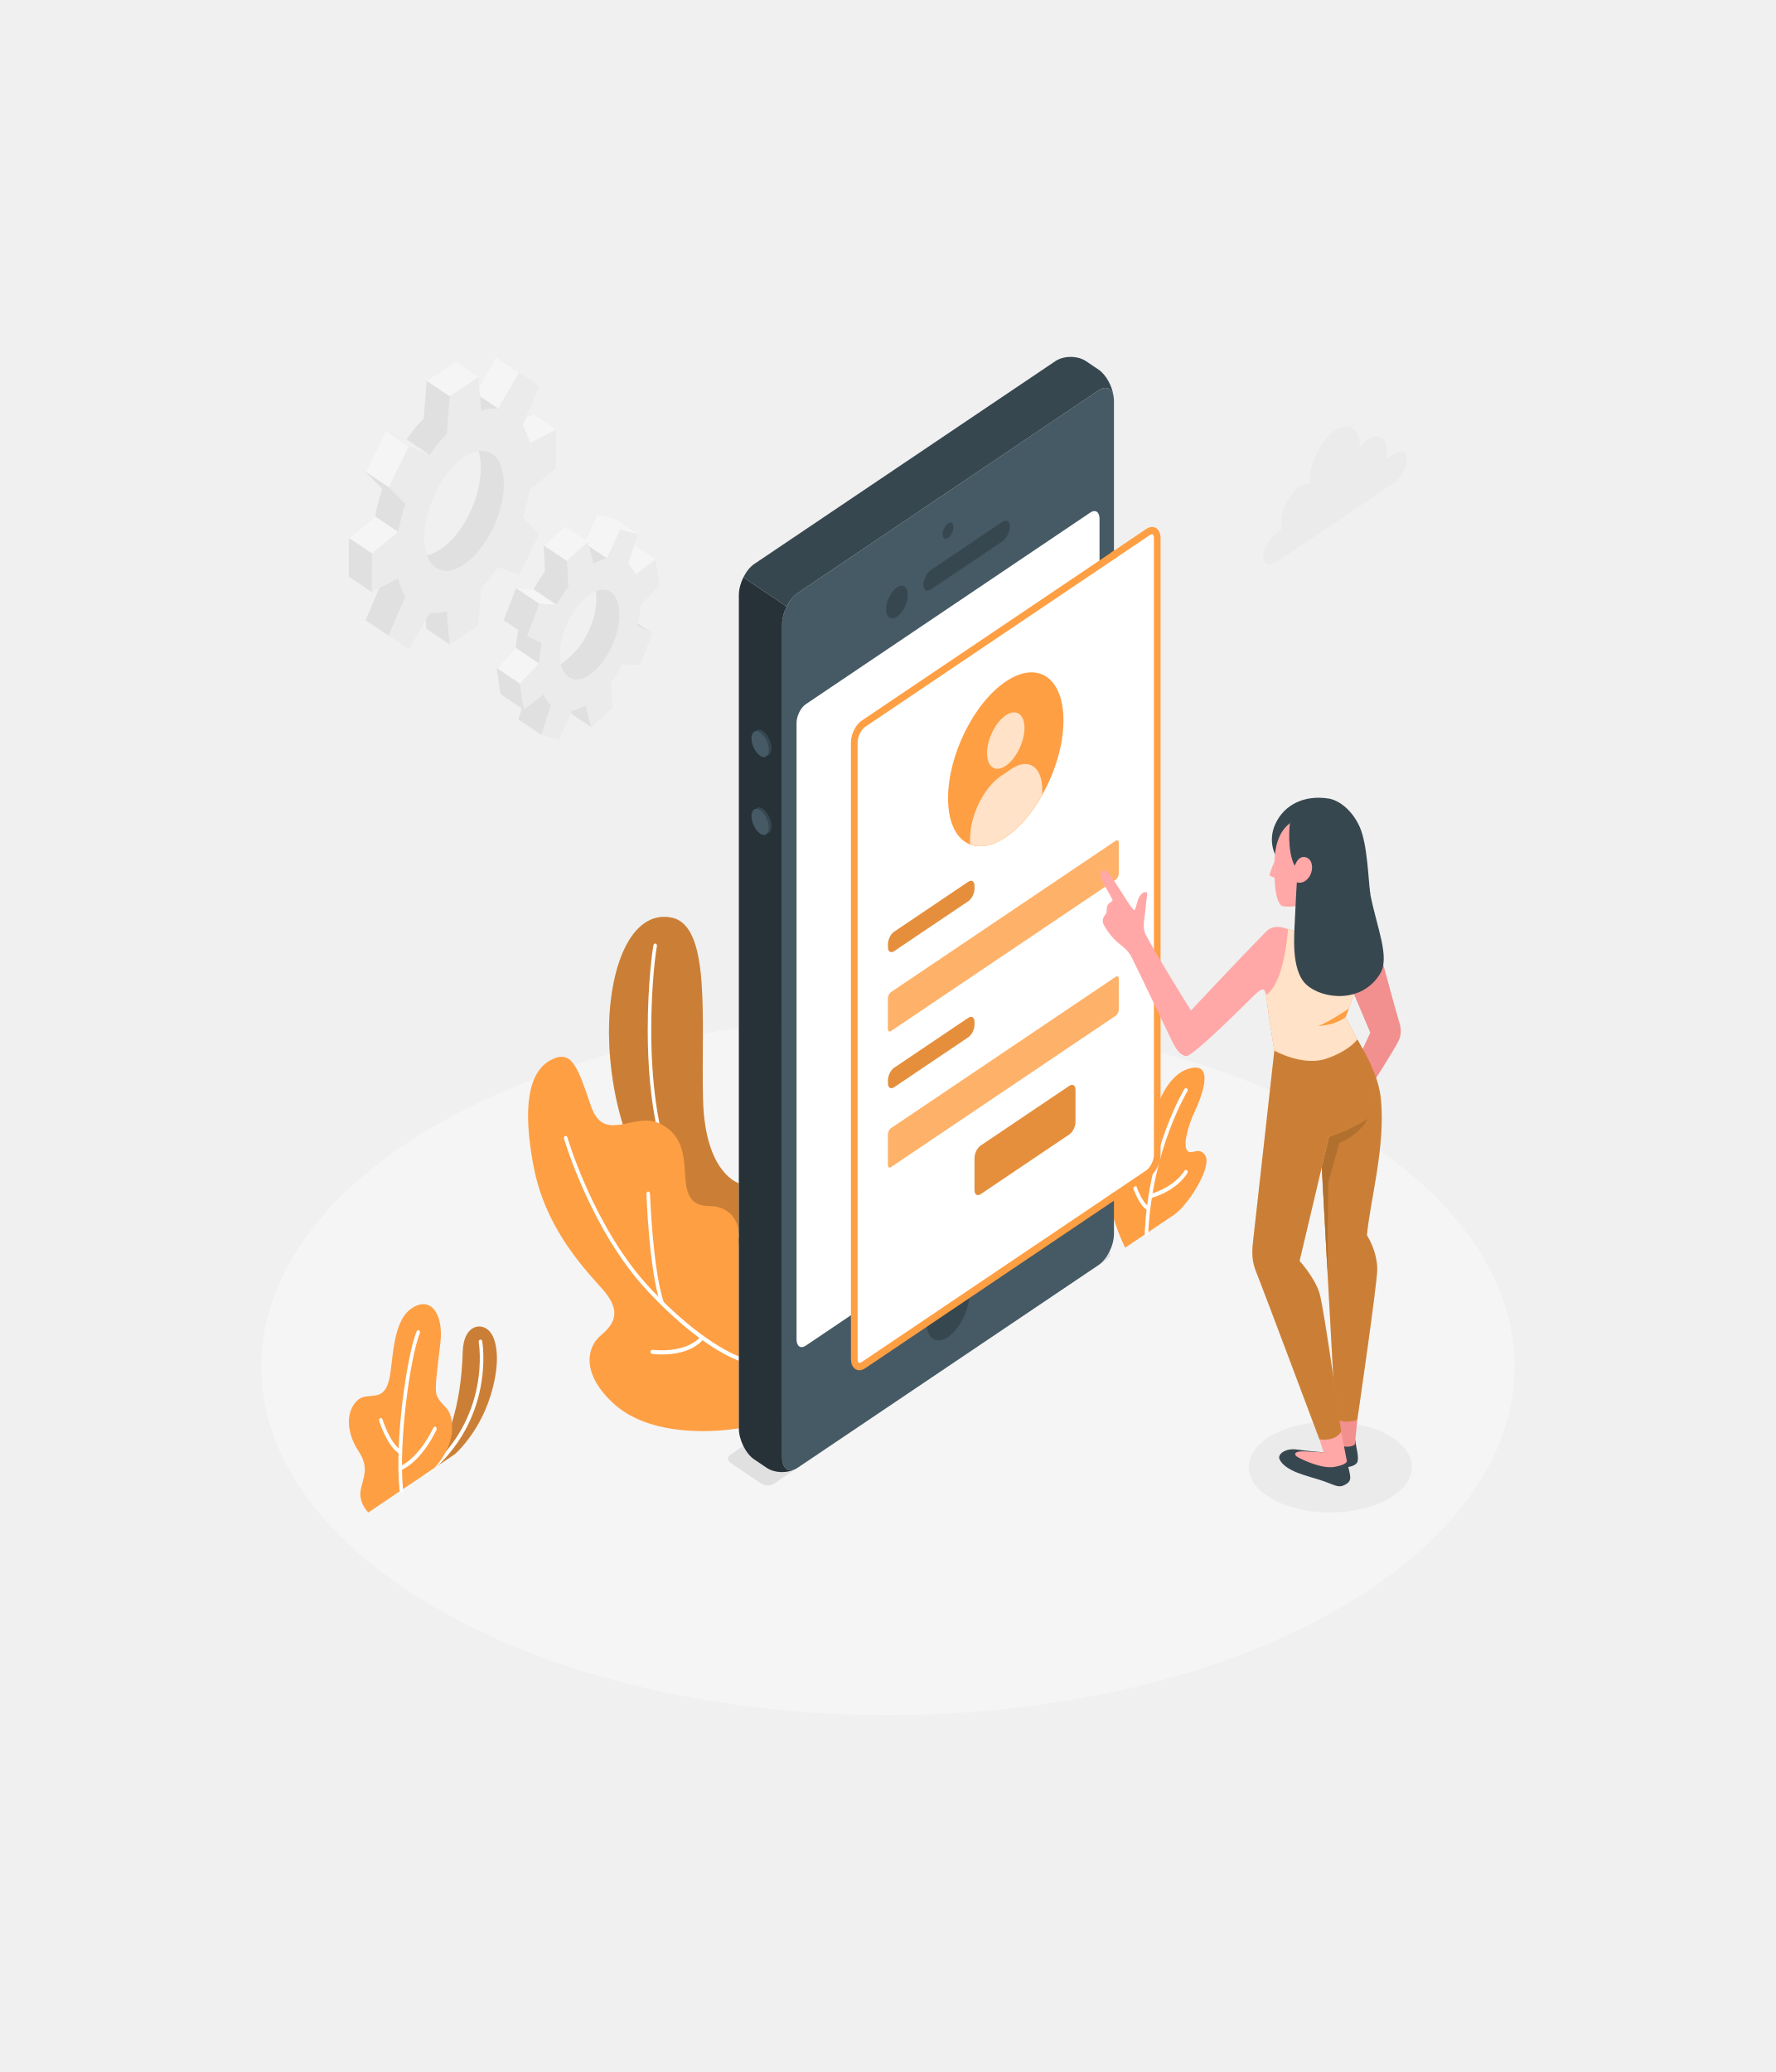
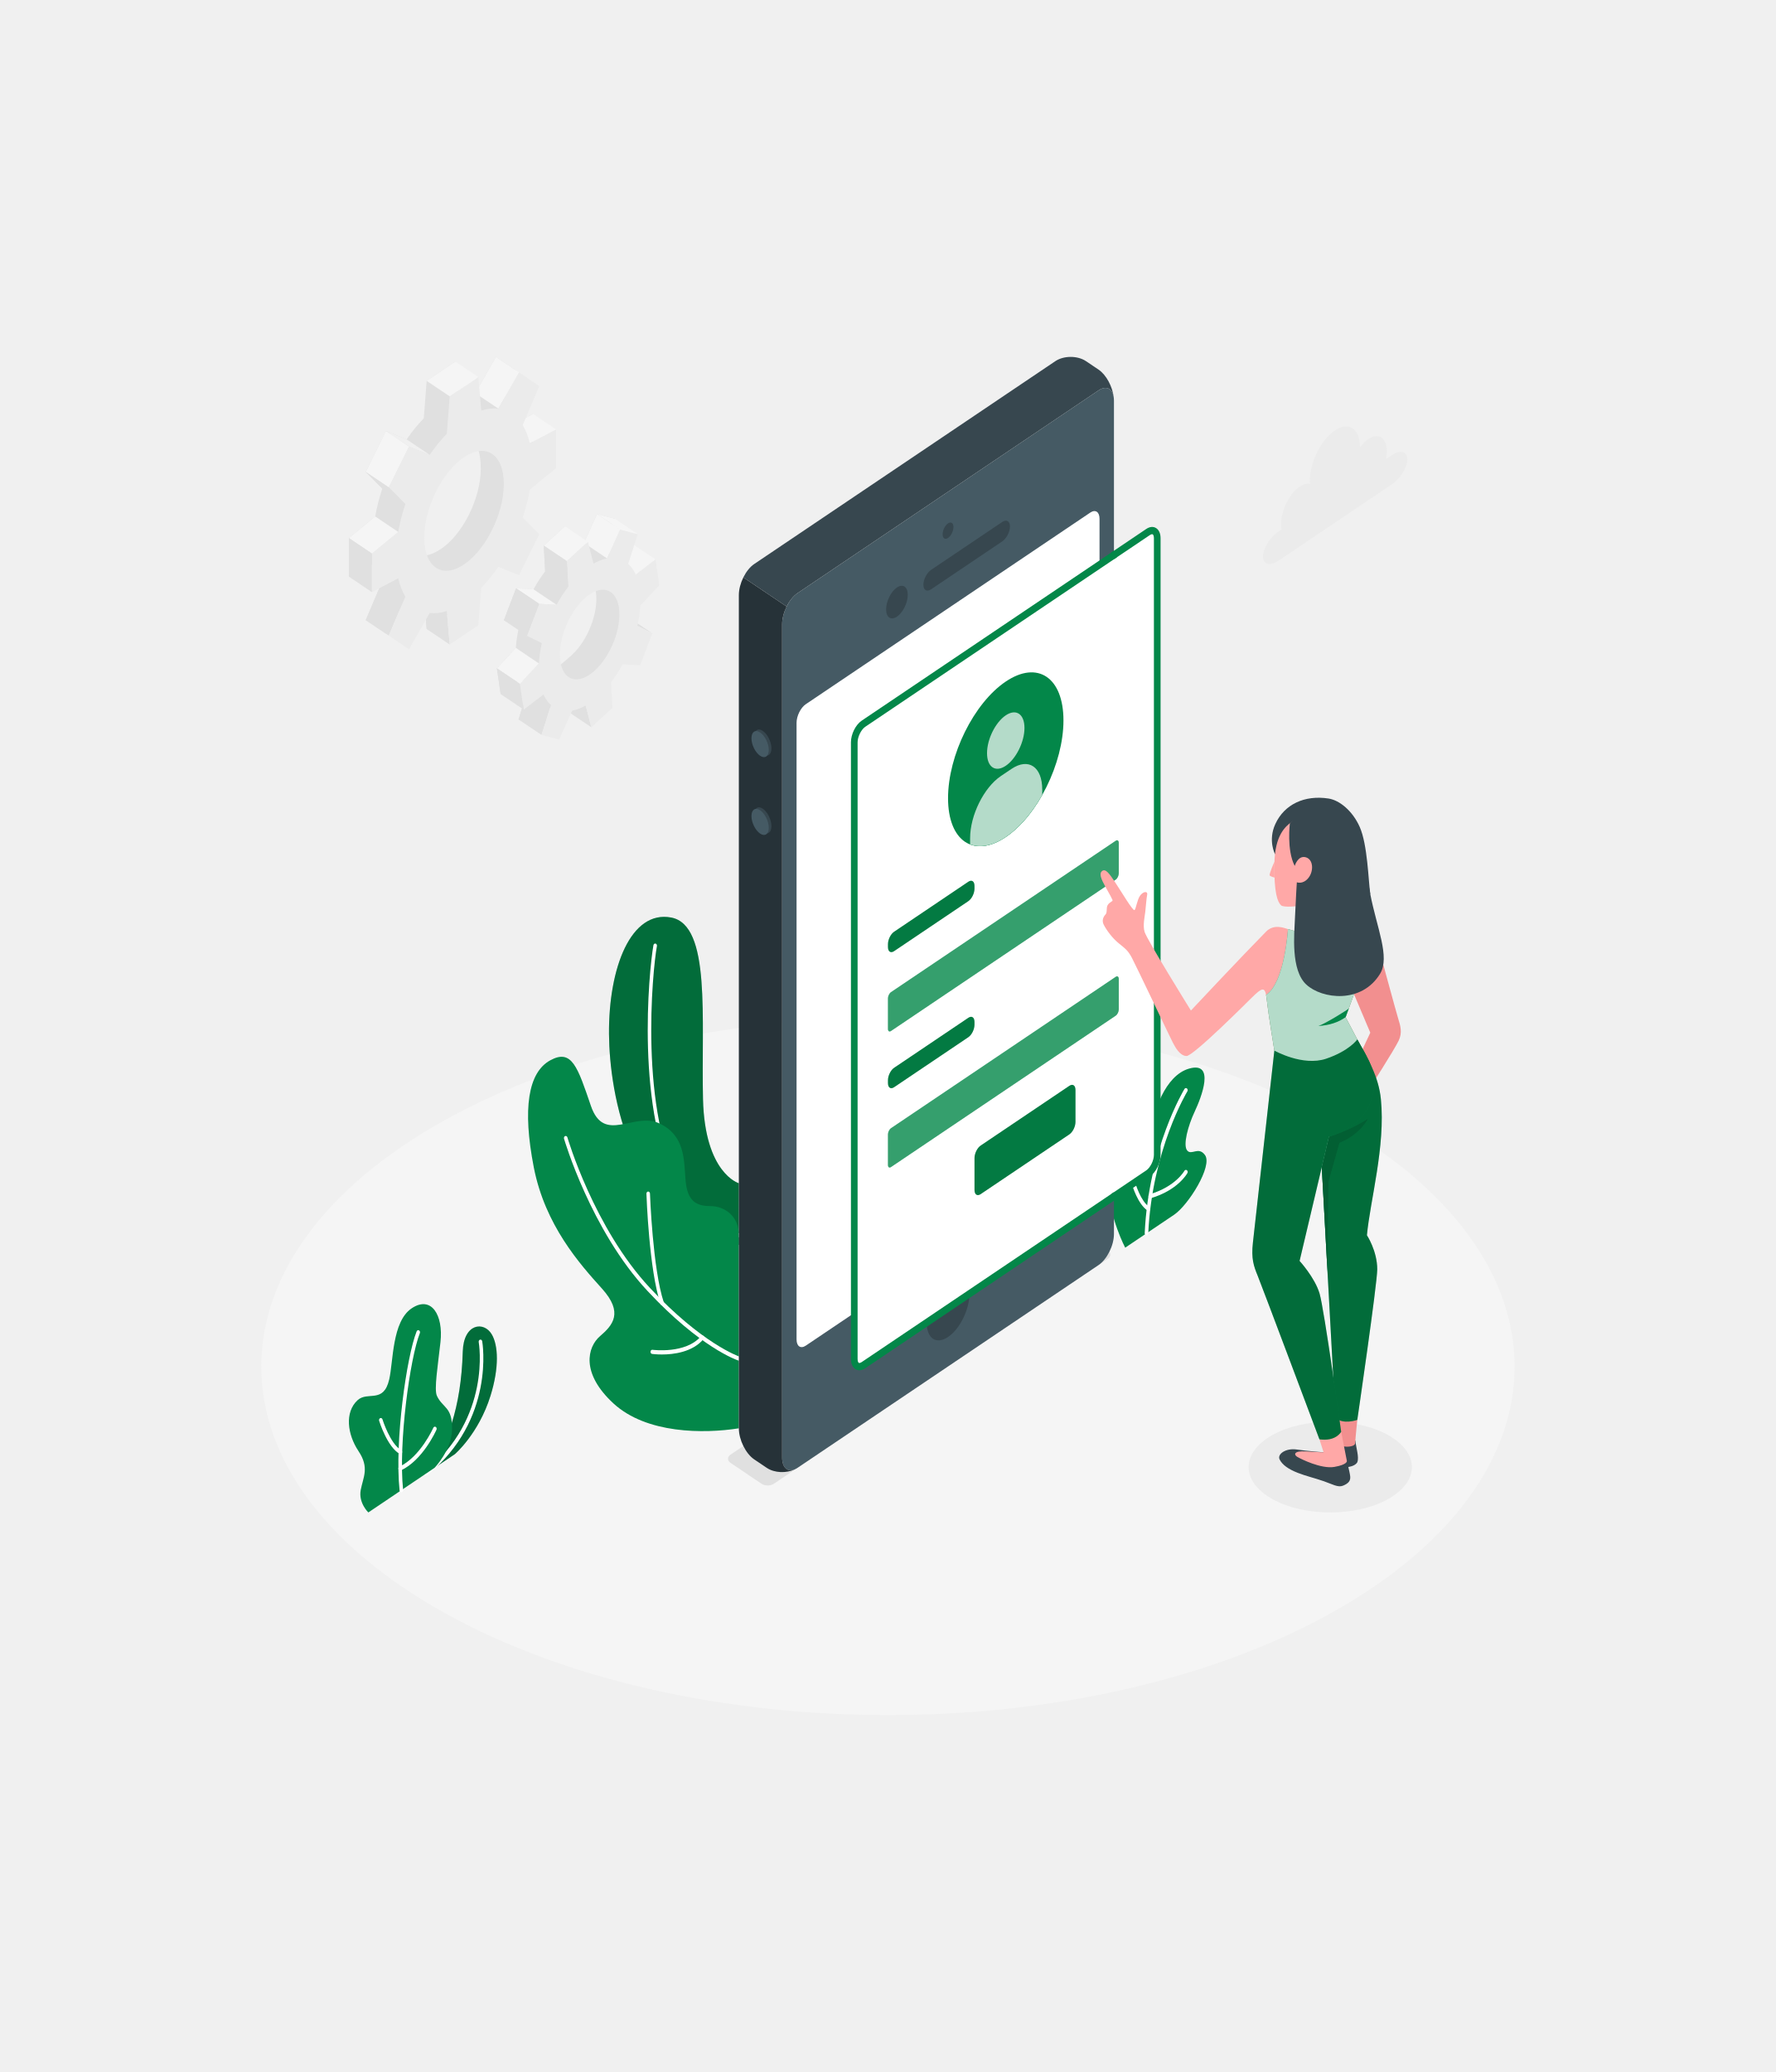
<svg xmlns="http://www.w3.org/2000/svg" width="570" height="665" viewBox="0 0 570 665" fill="none">
  <path d="M142.768 517.692C221.321 561.372 348.68 561.373 427.233 517.694C505.786 474.012 505.786 403.194 427.233 359.514C348.68 315.834 221.319 315.834 142.767 359.513C64.214 403.192 64.214 474.012 142.768 517.692Z" fill="#F5F5F5" />
  <path d="M408.441 481.149C418.672 486.838 435.257 486.838 445.487 481.149C455.717 475.462 455.717 466.239 445.487 460.55C435.257 454.863 418.672 454.863 408.441 460.55C398.212 466.239 398.212 475.461 408.441 481.149Z" fill="#EBEBEB" />
-   <path d="M136.748 472.935L146.009 466.697C146.009 466.697 153.649 460.146 157.433 447.983C160.295 438.779 159.901 431.777 157.848 428.268C155.323 423.95 148.789 424.704 148.529 433.809C148.019 451.736 143.535 464.14 136.748 472.935Z" fill="#FE9F43" />
+   <path d="M136.748 472.935L146.009 466.697C146.009 466.697 153.649 460.146 157.433 447.983C160.295 438.779 159.901 431.777 157.848 428.268C155.323 423.95 148.789 424.704 148.529 433.809C148.019 451.736 143.535 464.14 136.748 472.935Z" fill="#038749" />
  <path opacity="0.2" d="M136.748 472.935L146.009 466.697C146.009 466.697 153.649 460.146 157.433 447.983C160.295 438.779 159.901 431.777 157.848 428.268C155.323 423.95 148.789 424.704 148.529 433.809C148.019 451.736 143.535 464.14 136.748 472.935Z" fill="black" />
  <path d="M136.749 473.601C136.568 473.601 136.391 473.501 136.279 473.314C136.1 473.012 136.164 472.598 136.423 472.39C157.851 455.09 153.701 430.989 153.656 430.747C153.59 430.388 153.786 430.034 154.093 429.957C154.403 429.877 154.704 430.108 154.77 430.467C154.817 430.717 159.146 455.661 137.072 473.483C136.973 473.564 136.861 473.601 136.749 473.601Z" fill="white" />
-   <path d="M118.225 485.413C118.225 485.413 115.001 482.35 115.781 478.205C116.562 474.058 118.641 471.077 115.066 465.728C111.491 460.377 110.567 453.251 114.772 449.386C118.022 446.398 123.094 450.634 124.926 442.715C126.262 436.943 125.806 424.163 132.118 419.911C138.429 415.66 142.348 422.06 141.379 430.729C140.513 438.484 139.292 445.951 140.234 447.984C142.075 451.958 145.239 451.425 145.096 458.711C144.961 465.495 139.464 471.109 139.464 471.109L118.225 485.413Z" fill="#FE9F43" />
+   <path d="M118.225 485.413C118.225 485.413 115.001 482.35 115.781 478.205C116.562 474.058 118.641 471.077 115.066 465.728C111.491 460.377 110.567 453.251 114.772 449.386C118.022 446.398 123.094 450.634 124.926 442.715C126.262 436.943 125.806 424.163 132.118 419.911C138.429 415.66 142.348 422.06 141.379 430.729C140.513 438.484 139.292 445.951 140.234 447.984C142.075 451.958 145.239 451.425 145.096 458.711C144.961 465.495 139.464 471.109 139.464 471.109L118.225 485.413Z" fill="#038749" />
  <path d="M128.818 478.942C128.533 478.942 128.288 478.695 128.252 478.357C126.621 462.598 130.508 435.389 133.724 427.301C133.857 426.967 134.193 426.819 134.481 426.978C134.767 427.132 134.891 427.527 134.758 427.86C131.599 435.808 127.824 463.134 129.384 478.199C129.422 478.562 129.199 478.893 128.886 478.938C128.863 478.941 128.841 478.942 128.818 478.942Z" fill="white" />
  <path d="M128.509 466.674C128.425 466.674 128.34 466.652 128.259 466.607C124.303 464.351 121.797 456.336 121.692 455.996C121.586 455.65 121.74 455.27 122.035 455.145C122.331 455.021 122.657 455.199 122.764 455.546C122.788 455.625 125.22 463.391 128.76 465.411C129.042 465.572 129.16 465.971 129.021 466.301C128.923 466.537 128.721 466.674 128.509 466.674Z" fill="white" />
  <path d="M128.445 471.985C128.219 471.985 128.005 471.827 127.916 471.566C127.8 471.226 127.941 470.839 128.233 470.703C134.89 467.591 139.039 458.337 139.08 458.244C139.225 457.918 139.568 457.787 139.847 457.958C140.128 458.125 140.237 458.527 140.093 458.854C139.917 459.252 135.704 468.643 128.656 471.937C128.588 471.969 128.516 471.985 128.445 471.985Z" fill="white" />
-   <path d="M361.154 400.437C361.154 400.437 356.169 391.031 355.688 380.79C355.207 370.551 357.133 366.3 359.776 365.079C362.418 363.859 362.619 367.617 363.983 369.844C365.349 372.072 368.11 370.797 369.131 363.871C370.151 356.947 373.893 345.211 381.635 342.972C390.186 340.501 385.6 352.202 383.454 356.768C381.306 361.334 379.632 367.551 381.049 369.245C382.464 370.938 384.658 367.809 386.764 370.71C389.305 374.211 381.406 386.796 376.872 389.85L361.154 400.437Z" fill="#FE9F43" />
+   <path d="M361.154 400.437C361.154 400.437 356.169 391.031 355.688 380.79C355.207 370.551 357.133 366.3 359.776 365.079C362.418 363.859 362.619 367.617 363.983 369.844C365.349 372.072 368.11 370.797 369.131 363.871C370.151 356.947 373.893 345.211 381.635 342.972C390.186 340.501 385.6 352.202 383.454 356.768C381.306 361.334 379.632 367.551 381.049 369.245C382.464 370.938 384.658 367.809 386.764 370.71C389.305 374.211 381.406 386.796 376.872 389.85L361.154 400.437Z" fill="#038749" />
  <path d="M367.983 396.475C367.972 396.475 367.962 396.475 367.953 396.474C367.638 396.454 367.398 396.141 367.414 395.776C368.669 368.541 380.061 349.681 380.176 349.493C380.36 349.192 380.716 349.126 380.971 349.34C381.227 349.553 381.285 349.969 381.102 350.267C380.989 350.452 369.787 369.017 368.55 395.846C368.536 396.2 368.285 396.475 367.983 396.475Z" fill="white" />
  <path d="M368.633 388.624C368.54 388.624 368.445 388.597 368.357 388.54C365.164 386.479 363.396 380.363 363.323 380.103C363.224 379.754 363.386 379.378 363.685 379.262C363.982 379.142 364.307 379.337 364.405 379.684C364.422 379.742 366.107 385.568 368.909 387.375C369.184 387.553 369.284 387.958 369.131 388.279C369.029 388.5 368.834 388.624 368.633 388.624Z" fill="white" />
  <path d="M369.192 384.592C368.937 384.592 368.704 384.393 368.64 384.091C368.563 383.733 368.747 383.373 369.052 383.284C377.28 380.856 380.13 375.825 380.158 375.774C380.328 375.466 380.681 375.377 380.944 375.572C381.209 375.769 381.289 376.179 381.119 376.487C380.998 376.712 378.036 382.004 369.331 384.571C369.285 384.586 369.239 384.592 369.192 384.592Z" fill="white" />
-   <path d="M237.145 379.76C237.145 379.76 226.213 376.65 225.644 352.77C225.03 326.994 228.323 296.922 215.43 294.476C202.538 292.03 195.303 310.474 195.469 331.907C195.613 350.725 202.109 391.556 237.144 399.558L237.145 379.76Z" fill="#FE9F43" />
+   <path d="M237.145 379.76C237.145 379.76 226.213 376.65 225.644 352.77C225.03 326.994 228.323 296.922 215.43 294.476C202.538 292.03 195.303 310.474 195.469 331.907C195.613 350.725 202.109 391.556 237.144 399.558L237.145 379.76Z" fill="#038749" />
  <path opacity="0.2" d="M237.145 379.76C237.145 379.76 226.213 376.65 225.644 352.77C225.03 326.994 228.323 296.922 215.43 294.476C202.538 292.03 195.303 310.474 195.469 331.907C195.613 350.725 202.109 391.556 237.144 399.558L237.145 379.76Z" fill="black" />
  <path d="M237.144 397.103C237.11 397.103 237.075 397.099 237.041 397.093C229.158 395.417 222.742 390.358 217.97 382.054C203.807 357.404 208.269 311.392 209.734 303.354C209.8 302.994 210.101 302.768 210.41 302.842C210.718 302.919 210.914 303.272 210.849 303.631C209.4 311.579 204.974 357.05 218.916 381.315C223.509 389.308 229.676 394.176 237.244 395.784C237.554 395.851 237.759 396.198 237.702 396.558C237.655 396.879 237.414 397.103 237.144 397.103Z" fill="white" />
-   <path d="M237.145 458.41C225.842 460.198 207.483 460.166 196.909 450.435C186.334 440.705 188.533 432.318 192.602 428.82C196.669 425.321 200.202 421.323 193.205 413.56C186.206 405.797 174.958 393.321 171.321 374.605C167.684 355.891 169.474 344.195 176.633 340.294C183.579 336.51 185.408 342.522 189.659 354.919C193.91 367.317 203.478 356.688 211.659 360.558C219.839 364.427 219.518 372.089 220.033 378.675C220.55 385.26 223.251 387.081 227.882 387.081C232.514 387.081 237.143 390.2 237.144 396.437L237.145 458.41Z" fill="#FE9F43" />
+   <path d="M237.145 458.41C225.842 460.198 207.483 460.166 196.909 450.435C186.334 440.705 188.533 432.318 192.602 428.82C196.669 425.321 200.202 421.323 193.205 413.56C186.206 405.797 174.958 393.321 171.321 374.605C167.684 355.891 169.474 344.195 176.633 340.294C183.579 336.51 185.408 342.522 189.659 354.919C193.91 367.317 203.478 356.688 211.659 360.558C219.839 364.427 219.518 372.089 220.033 378.675C220.55 385.26 223.251 387.081 227.882 387.081C232.514 387.081 237.143 390.2 237.144 396.437L237.145 458.41Z" fill="#038749" />
  <path d="M237.145 436.681C237.095 436.681 237.042 436.673 236.991 436.657C236.502 436.497 224.812 432.527 207.8 414.294C189.677 394.871 181.12 365.75 181.035 365.459C180.935 365.111 181.095 364.733 181.393 364.616C181.692 364.501 182.015 364.686 182.115 365.032C182.198 365.322 190.668 394.127 208.571 413.314C225.356 431.302 237.181 435.336 237.299 435.375C237.602 435.474 237.778 435.84 237.693 436.195C237.623 436.489 237.395 436.681 237.145 436.681Z" fill="white" />
  <path d="M212.535 418.94C212.307 418.94 212.091 418.779 212.003 418.517C208.345 407.548 207.516 384.102 207.483 383.11C207.471 382.744 207.716 382.434 208.031 382.418C208.322 382.422 208.61 382.689 208.622 383.056C208.63 383.297 209.477 407.273 213.066 418.033C213.18 418.376 213.035 418.762 212.741 418.895C212.673 418.925 212.603 418.94 212.535 418.94Z" fill="white" />
  <path d="M212.439 434.714C210.667 434.714 209.442 434.552 209.294 434.531C208.981 434.488 208.758 434.157 208.794 433.791C208.832 433.428 209.112 433.157 209.428 433.21C209.534 433.222 220.141 434.621 225.012 428.825C225.231 428.56 225.593 428.56 225.818 428.814C226.043 429.071 226.046 429.494 225.826 429.755C222.261 433.999 216.153 434.714 212.439 434.714Z" fill="white" />
  <path d="M204.229 182.866L203.004 174.574L196.661 179.443C196.026 178.025 195.21 176.887 194.25 176.028L197.285 166.45L191.635 164.977L187.46 174.257C186.077 174.506 184.617 175.05 183.112 175.909L181.305 168.915L174.538 175.122L174.982 183.368C173.612 185.146 172.359 187.09 171.24 189.136L165.649 188.814L161.728 199.066L166.53 201.454C166.023 203.66 165.697 205.847 165.581 207.952L159.486 214.491L160.71 222.784L167.052 217.915C167.687 219.332 168.503 220.471 169.464 221.33L166.428 230.907L172.079 232.381L178.051 225.589C179.435 225.341 179.097 222.309 180.602 221.45L182.408 228.444L189.176 222.237L189.002 218.993C190.371 217.216 195.543 213.293 196.661 211.247L198.066 208.545L201.986 198.293L200.16 194.433L198.133 189.407L204.229 182.866ZM183.558 210.198C178.367 214.959 176.785 215.998 175.846 209.637C174.907 203.275 177.944 193.574 183.136 188.813C188.328 184.05 190.321 183.695 191.259 190.056C192.197 196.418 188.75 205.435 183.558 210.198Z" fill="#E0E0E0" />
  <path d="M191.636 164.977L199.028 169.949L194.854 179.23L187.46 174.256L191.636 164.977Z" fill="#F5F5F5" />
  <path d="M210.398 179.548L204.057 184.418L196.663 179.443L203.006 174.574L210.398 179.548Z" fill="#F5F5F5" />
  <path d="M209.379 203.267L204.578 200.877L197.186 195.902L201.986 198.292L209.379 203.267Z" fill="#E0E0E0" />
  <path d="M166.428 230.905L173.822 235.88L176.857 226.302L169.464 221.328L166.428 230.905Z" fill="#E0E0E0" />
  <path d="M189.803 233.418L182.409 228.444L180.603 221.449L187.996 226.423L189.803 233.418Z" fill="#E0E0E0" />
  <path d="M211.621 187.839L210.397 179.546L204.055 184.416C203.42 182.998 202.603 181.859 201.643 181L204.679 171.423L199.028 169.949L194.853 179.23C193.47 179.479 192.009 180.023 190.504 180.882L188.697 173.887L181.93 180.094L182.373 188.34C181.004 190.117 179.75 192.063 178.632 194.109L173.04 193.787L169.12 204.038L173.922 206.427C173.414 208.632 173.089 210.82 172.973 212.926L166.877 219.465L168.102 227.758L174.444 222.889C175.079 224.305 175.895 225.445 176.855 226.304L173.82 235.881L179.471 237.355L183.646 228.074C185.029 227.827 186.489 227.282 187.994 226.422L189.801 233.417L196.568 227.21L196.124 218.964C197.494 217.187 198.747 215.241 199.866 213.196L205.457 213.517L209.377 203.266L204.575 200.877C205.082 198.672 205.408 196.484 205.522 194.38L211.621 187.839ZM190.951 215.171C185.759 219.933 180.789 218.635 179.849 212.274C178.91 205.912 182.359 196.894 187.55 192.132C192.742 187.37 197.711 188.666 198.65 195.028C199.59 201.39 196.142 210.408 190.951 215.171Z" fill="#EBEBEB" />
  <path d="M188.699 173.888L181.306 168.914L174.539 175.121L181.931 180.095L188.699 173.888Z" fill="#F5F5F5" />
  <path d="M174.539 175.121L174.982 183.367L182.374 188.34L181.931 180.095L174.539 175.121Z" fill="#E0E0E0" />
  <path d="M178.634 194.109L171.239 189.134L165.649 188.812L173.042 193.787L178.634 194.109Z" fill="#F5F5F5" />
  <path d="M165.648 188.812L161.728 199.064L169.121 204.038L173.041 193.787L165.648 188.812Z" fill="#E0E0E0" />
  <path d="M172.974 212.927L165.581 207.953L159.486 214.493L166.879 219.467L172.974 212.927Z" fill="#F5F5F5" />
  <path d="M168.103 227.759L160.71 222.785L159.486 214.492L166.879 219.466L168.103 227.759Z" fill="#E0E0E0" />
  <path d="M199.028 169.949L191.636 164.977L197.286 166.45L204.679 171.424L199.028 169.949Z" fill="#F5F5F5" />
  <path d="M171.106 145.254V132.868L162.657 137.311C162.148 135.024 161.373 133.063 160.375 131.445L165.698 118.923L159.196 114.543L152.563 126.183C150.863 125.985 149.02 126.18 147.067 126.811L146.14 116.053L136.947 122.245L136.02 134.251C134.067 136.253 132.224 138.54 130.524 141.027L123.891 138.325L117.389 151.461L122.712 156.812C121.715 159.772 120.939 162.779 120.43 165.753L111.981 172.692V185.077L120.43 180.633C120.939 182.921 121.715 184.881 122.712 186.5L117.389 199.022L123.891 203.4L130.524 191.761C132.224 191.96 134.067 191.763 136.02 191.134L136.947 201.892L146.14 195.7L147.067 183.694C149.806 182.627 152.738 180.153 154.437 177.666L159.195 179.621L165.697 166.485L161.708 162.475C162.704 159.514 162.81 154.781 162.655 152.194L171.106 145.254ZM141.545 176.176C134.491 180.927 130.107 177.557 130.107 168.056C130.107 158.554 135.936 146.914 142.989 142.163C150.042 137.412 154.315 140.868 154.315 150.369C154.316 159.872 148.598 171.426 141.545 176.176Z" fill="#E0E0E0" />
  <path d="M166.591 119.517L159.196 114.543L152.564 126.183L159.957 131.156L166.591 119.517Z" fill="#F5F5F5" />
  <path d="M178.499 137.841L171.106 132.867L162.657 137.311L170.05 142.285L178.499 137.841Z" fill="#F5F5F5" />
  <path d="M144.341 206.865L136.948 201.891L136.021 191.133L143.416 196.107L144.341 206.865Z" fill="#E0E0E0" />
  <path d="M117.392 199.022L124.785 203.996L130.107 191.474L122.714 186.5L117.392 199.022Z" fill="#E0E0E0" />
  <path d="M178.499 150.227V137.84L170.05 142.284C169.541 139.996 168.764 138.036 167.768 136.417L173.091 123.895L166.589 119.516L159.956 131.156C158.257 130.958 156.414 131.153 154.461 131.784L153.534 121.027L144.341 127.219L143.414 139.225C141.461 141.227 139.618 143.514 137.918 146.001L131.285 143.299L124.783 156.436L130.106 161.787C129.109 164.748 128.333 167.753 127.824 170.727L119.375 177.666V190.051L127.824 185.607C128.333 187.895 129.109 189.855 130.106 191.474L124.783 203.996L131.285 208.374L137.918 196.735C139.618 196.932 141.461 196.737 143.414 196.108L144.341 206.866L153.534 200.674L154.461 188.668C156.414 186.667 158.257 184.378 159.956 181.893L166.589 184.595L173.091 171.459L167.768 166.108C168.764 163.148 169.541 160.142 170.05 157.168L178.499 150.227ZM148.937 181.149C141.884 185.9 136.166 182.048 136.166 172.547C136.166 163.045 141.884 151.49 148.937 146.739C155.991 141.989 161.709 145.84 161.709 155.342C161.709 164.845 155.991 176.398 148.937 181.149Z" fill="#EBEBEB" />
  <path d="M130.526 141.027L137.919 146.001L131.285 143.298L123.893 138.324L130.526 141.027Z" fill="#F0F0F0" />
  <path d="M123.881 138.326L117.386 151.465L124.778 156.439L131.274 143.3L123.881 138.326Z" fill="#F5F5F5" />
  <path d="M117.392 151.461L124.785 156.435L130.107 161.787L122.714 156.812L117.392 151.461Z" fill="#E0E0E0" />
  <path d="M120.433 165.754L127.826 170.728L119.377 177.667L111.983 172.693L120.433 165.754Z" fill="#F5F5F5" />
  <path d="M111.983 172.691L119.377 177.666V190.049L111.983 185.076V172.691Z" fill="#E0E0E0" />
  <path d="M153.535 121.025L146.141 116.051L136.948 122.243L144.341 127.217L153.535 121.025Z" fill="#F5F5F5" />
  <path d="M248.381 476.209L355.57 404.01C356.66 403.275 356.661 402.084 355.571 401.348L345.655 394.655C344.565 393.918 342.797 393.917 341.706 394.652L234.489 466.851C233.398 467.587 233.398 468.777 234.489 469.511L244.432 476.209C245.523 476.942 247.291 476.942 248.381 476.209Z" fill="#E0E0E0" />
  <path d="M352.607 125.283L255.972 190.373C253.247 192.21 251.036 196.676 251.036 200.348V467.771C251.036 471.444 253.247 472.933 255.972 471.096L352.608 406.007C355.335 404.17 357.544 399.704 357.544 396.032L357.543 128.609C357.543 124.936 355.332 123.446 352.607 125.283Z" fill="#455A64" />
  <path d="M255.972 190.373L352.607 125.282C355.045 123.641 357.064 124.663 357.467 127.522C357.096 124.095 355.07 120.292 352.607 118.632L348.588 115.924C345.861 114.088 341.441 114.088 338.715 115.924L242.082 181.015C240.718 181.932 239.485 183.508 238.591 185.313L252.483 194.67C253.375 192.866 254.61 191.292 255.972 190.373Z" fill="#37474F" />
  <path d="M237.146 458.415C237.146 462.088 239.355 466.554 242.082 468.39L246.101 471.097C248.566 472.757 252.404 472.901 255.135 471.56C252.809 472.59 251.036 471.06 251.036 467.772V200.349C251.036 198.513 251.589 196.478 252.483 194.673L238.591 185.316C237.697 187.121 237.146 189.156 237.146 190.993V458.415Z" fill="#263238" />
  <path d="M258.63 226.015L349.951 164.504C351.588 163.401 352.913 164.295 352.913 166.499L352.915 364.383C352.915 366.586 351.588 369.266 349.952 370.368L258.631 431.88C256.995 432.981 255.669 432.088 255.669 429.885L255.668 232.001C255.667 229.796 256.994 227.116 258.63 226.015Z" fill="white" />
  <path d="M304.29 167.972C303.331 168.619 302.554 170.189 302.554 171.481C302.554 172.774 303.332 173.296 304.29 172.65C305.25 172.005 306.026 170.434 306.026 169.141C306.026 167.85 305.25 167.326 304.29 167.972Z" fill="#37474F" />
  <path d="M304.293 410.623C300.506 413.174 297.436 419.377 297.436 424.479C297.436 429.58 300.504 431.648 304.293 429.097C308.079 426.547 311.149 420.344 311.149 415.242C311.147 410.142 308.079 408.073 304.293 410.623Z" fill="#37474F" />
  <path d="M287.888 188.557C285.97 189.85 284.416 192.991 284.416 195.575C284.416 198.16 285.97 199.206 287.889 197.915C289.808 196.623 291.362 193.482 291.362 190.898C291.362 188.312 289.807 187.266 287.888 188.557Z" fill="#37474F" />
  <path d="M296.38 187.681C296.38 189.403 297.486 190.056 298.848 189.137L321.697 173.748C323.059 172.83 324.165 170.689 324.165 168.967C324.164 167.244 323.059 166.591 321.696 167.51L298.848 182.9C297.486 183.819 296.38 185.959 296.38 187.681Z" fill="#37474F" />
  <path d="M244.83 234.575C246.365 235.609 247.608 238.122 247.608 240.19C247.608 242.257 246.365 243.095 244.83 242.062C243.296 241.028 242.051 238.515 242.051 236.448C242.051 234.381 243.296 233.542 244.83 234.575Z" fill="#37474F" />
  <path d="M244.83 259.547C246.365 260.581 247.608 263.095 247.608 265.163C247.608 267.231 246.365 268.067 244.83 267.034C243.296 266.001 242.051 263.487 242.051 261.419C242.052 259.352 243.296 258.515 244.83 259.547Z" fill="#37474F" />
  <path d="M243.972 235.076C245.506 236.11 246.751 238.623 246.751 240.69C246.751 242.757 245.507 243.596 243.972 242.561C242.437 241.528 241.193 239.014 241.193 236.948C241.193 234.879 242.438 234.041 243.972 235.076Z" fill="#455A64" />
  <path d="M243.972 260.048C245.506 261.082 246.751 263.595 246.751 265.664C246.751 267.73 245.507 268.568 243.972 267.535C242.437 266.501 241.193 263.988 241.193 261.92C241.193 259.851 242.438 259.015 243.972 260.048Z" fill="#455A64" />
-   <path d="M371.436 172.756C371.436 170.552 370.11 169.66 368.473 170.761L357.543 178.124L277.152 232.273C275.516 233.376 274.19 236.054 274.19 238.258L274.192 436.142C274.192 438.346 275.517 439.239 277.153 438.137L357.572 383.968L368.474 376.625C370.11 375.522 371.437 372.842 371.437 370.64L371.436 172.756Z" fill="white" stroke="#FE9F43" stroke-miterlimit="10" />
-   <path d="M275.83 439.275C275.45 439.275 275.093 439.169 274.774 438.954C274.031 438.453 273.622 437.454 273.622 436.141L273.621 238.257C273.621 235.805 275.047 232.923 276.867 231.697L357.258 177.547L357.828 178.699L277.437 232.848C275.986 233.826 274.761 236.302 274.761 238.257L274.762 436.141C274.762 436.947 274.974 437.553 275.344 437.803C275.715 438.053 276.27 437.962 276.868 437.561L357.287 383.391L357.857 384.541L277.438 438.71C276.882 439.087 276.335 439.275 275.83 439.275Z" fill="#FE9F43" stroke="#FE9F43" stroke-miterlimit="10" />
-   <path d="M357.857 384.541L357.287 383.39L368.189 376.049C369.64 375.07 370.867 372.592 370.867 370.64L370.866 172.756C370.866 171.95 370.654 171.345 370.283 171.095C369.915 170.846 369.359 170.932 368.758 171.337L357.828 178.699L357.258 177.548L368.188 170.185C369.162 169.529 370.109 169.441 370.853 169.943C371.596 170.444 372.006 171.442 372.006 172.756L372.007 370.64C372.007 373.091 370.581 375.973 368.759 377.201L357.857 384.541Z" fill="#FE9F43" stroke="#FE9F43" stroke-miterlimit="10" />
-   <path d="M322.814 218.741C333.045 211.85 341.337 217.436 341.337 231.217C341.337 244.999 333.045 261.755 322.814 268.647C312.584 275.538 304.292 269.952 304.292 256.171C304.292 242.389 312.584 225.631 322.814 218.741Z" fill="#FE9F43" />
-   <path d="M322.814 229.586C326.133 227.351 328.823 229.164 328.823 233.634C328.823 238.105 326.133 243.542 322.814 245.777C319.496 248.012 316.804 246.2 316.804 241.728C316.804 237.258 319.496 231.822 322.814 229.586Z" fill="#FE9F43" />
-   <path d="M334.526 253.427C334.526 246.081 330.106 243.103 324.654 246.777L321.245 249.072C315.794 252.744 311.373 261.677 311.373 269.022V270.999C314.525 272.219 318.492 271.558 322.814 268.646C327.258 265.652 331.336 260.793 334.526 255.129V253.427Z" fill="#FE9F43" />
+   <path d="M371.436 172.756C371.436 170.552 370.11 169.66 368.473 170.761L357.543 178.124L277.152 232.273C275.516 233.376 274.19 236.054 274.19 238.258L274.192 436.142C274.192 438.346 275.517 439.239 277.153 438.137L357.572 383.968L368.474 376.625C370.11 375.522 371.437 372.842 371.437 370.64L371.436 172.756Z" fill="white" stroke="#038749" stroke-miterlimit="10" />
+   <path d="M275.83 439.275C275.45 439.275 275.093 439.169 274.774 438.954C274.031 438.453 273.622 437.454 273.622 436.141L273.621 238.257C273.621 235.805 275.047 232.923 276.867 231.697L357.258 177.547L357.828 178.699L277.437 232.848C275.986 233.826 274.761 236.302 274.761 238.257L274.762 436.141C274.762 436.947 274.974 437.553 275.344 437.803C275.715 438.053 276.27 437.962 276.868 437.561L357.287 383.391L357.857 384.541L277.438 438.71C276.882 439.087 276.335 439.275 275.83 439.275Z" fill="#038749" stroke="#038749" stroke-miterlimit="10" />
+   <path d="M357.857 384.541L357.287 383.39L368.189 376.049C369.64 375.07 370.867 372.592 370.867 370.64L370.866 172.756C370.866 171.95 370.654 171.345 370.283 171.095C369.915 170.846 369.359 170.932 368.758 171.337L357.828 178.699L357.258 177.548L368.188 170.185C369.162 169.529 370.109 169.441 370.853 169.943C371.596 170.444 372.006 171.442 372.006 172.756L372.007 370.64C372.007 373.091 370.581 375.973 368.759 377.201L357.857 384.541Z" fill="#038749" stroke="#038749" stroke-miterlimit="10" />
+   <path d="M322.814 218.741C333.045 211.85 341.337 217.436 341.337 231.217C341.337 244.999 333.045 261.755 322.814 268.647C312.584 275.538 304.292 269.952 304.292 256.171C304.292 242.389 312.584 225.631 322.814 218.741Z" fill="#038749" />
+   <path d="M322.814 229.586C326.133 227.351 328.823 229.164 328.823 233.634C328.823 238.105 326.133 243.542 322.814 245.777C319.496 248.012 316.804 246.2 316.804 241.728C316.804 237.258 319.496 231.822 322.814 229.586Z" fill="#038749" />
+   <path d="M334.526 253.427C334.526 246.081 330.106 243.103 324.654 246.777L321.245 249.072C315.794 252.744 311.373 261.677 311.373 269.022V270.999C314.525 272.219 318.492 271.558 322.814 268.646C327.258 265.652 331.336 260.793 334.526 255.129V253.427Z" fill="#038749" />
  <path opacity="0.7" d="M322.814 229.586C326.133 227.351 328.823 229.164 328.823 233.634C328.823 238.105 326.133 243.542 322.814 245.777C319.496 248.012 316.804 246.2 316.804 241.728C316.804 237.258 319.496 231.822 322.814 229.586Z" fill="white" />
  <path opacity="0.7" d="M334.526 253.427C334.526 246.081 330.106 243.103 324.654 246.777L321.245 249.072C315.794 252.744 311.373 261.677 311.373 269.022V270.999C314.525 272.219 318.492 271.558 322.814 268.646C327.258 265.652 331.336 260.793 334.526 255.129V253.427Z" fill="white" />
-   <path d="M286.974 299.037L310.809 282.982C311.9 282.248 312.784 282.844 312.784 284.312V285.23C312.784 286.7 311.901 288.486 310.809 289.22L286.974 305.274C285.884 306.01 284.999 305.414 284.999 303.944V303.027C284.999 301.557 285.884 299.771 286.974 299.037Z" fill="#FE9F43" />
+   <path d="M286.974 299.037L310.809 282.982C311.9 282.248 312.784 282.844 312.784 284.312V285.23C312.784 286.7 311.901 288.486 310.809 289.22L286.974 305.274C285.884 306.01 284.999 305.414 284.999 303.944V303.027C284.999 301.557 285.884 299.771 286.974 299.037Z" fill="#038749" />
  <path opacity="0.1" d="M286.974 299.037L310.809 282.982C311.9 282.248 312.784 282.844 312.784 284.312V285.23C312.784 286.7 311.901 288.486 310.809 289.22L286.974 305.274C285.884 306.01 284.999 305.414 284.999 303.944V303.027C284.999 301.557 285.884 299.771 286.974 299.037Z" fill="black" />
-   <path d="M285.987 318.417L358.104 269.841C358.649 269.474 359.091 269.771 359.091 270.506V280.323C359.091 281.057 358.649 281.951 358.104 282.318L285.987 330.893C285.442 331.26 285 330.962 285 330.228V320.412C285 319.677 285.442 318.784 285.987 318.417Z" fill="#FE9F43" />
+   <path d="M285.987 318.417L358.104 269.841C358.649 269.474 359.091 269.771 359.091 270.506V280.323C359.091 281.057 358.649 281.951 358.104 282.318L285.987 330.893C285.442 331.26 285 330.962 285 330.228V320.412C285 319.677 285.442 318.784 285.987 318.417Z" fill="#038749" />
  <path opacity="0.2" d="M285.987 318.417L358.104 269.841C358.649 269.474 359.091 269.771 359.091 270.506V280.323C359.091 281.057 358.649 281.951 358.104 282.318L285.987 330.893C285.442 331.26 285 330.962 285 330.228V320.412C285 319.677 285.442 318.784 285.987 318.417Z" fill="white" />
-   <path d="M286.974 342.705L310.809 326.65C311.9 325.916 312.784 326.511 312.784 327.98V328.898C312.784 330.367 311.901 332.154 310.809 332.888L286.974 348.943C285.884 349.678 284.999 349.081 284.999 347.613V346.695C284.999 345.225 285.884 343.44 286.974 342.705Z" fill="#FE9F43" />
+   <path d="M286.974 342.705L310.809 326.65C311.9 325.916 312.784 326.511 312.784 327.98V328.898C312.784 330.367 311.901 332.154 310.809 332.888L286.974 348.943C285.884 349.678 284.999 349.081 284.999 347.613V346.695C284.999 345.225 285.884 343.44 286.974 342.705Z" fill="#038749" />
  <path opacity="0.1" d="M286.974 342.705L310.809 326.65C311.9 325.916 312.784 326.511 312.784 327.98V328.898C312.784 330.367 311.901 332.154 310.809 332.888L286.974 348.943C285.884 349.678 284.999 349.081 284.999 347.613V346.695C284.999 345.225 285.884 343.44 286.974 342.705Z" fill="black" />
-   <path d="M285.987 362.084L358.104 313.509C358.649 313.142 359.091 313.44 359.091 314.174V323.99C359.091 324.725 358.649 325.618 358.104 325.985L285.987 374.561C285.442 374.928 285 374.632 285 373.896V364.079C285 363.345 285.442 362.453 285.987 362.084Z" fill="#FE9F43" />
+   <path d="M285.987 362.084L358.104 313.509C358.649 313.142 359.091 313.44 359.091 314.174V323.99C359.091 324.725 358.649 325.618 358.104 325.985L285.987 374.561C285.442 374.928 285 374.632 285 373.896V364.079C285 363.345 285.442 362.453 285.987 362.084Z" fill="#038749" />
  <path opacity="0.2" d="M285.987 362.084L358.104 313.509C358.649 313.142 359.091 313.44 359.091 314.174V323.99C359.091 324.725 358.649 325.618 358.104 325.985L285.987 374.561C285.442 374.928 285 374.632 285 373.896V364.079C285 363.345 285.442 362.453 285.987 362.084Z" fill="white" />
-   <path d="M314.759 367.66L343.224 348.487C344.315 347.752 345.199 348.347 345.199 349.817V360.093C345.199 361.561 344.315 363.348 343.224 364.083L314.759 383.257C313.668 383.991 312.784 383.396 312.784 381.927V371.65C312.784 370.181 313.668 368.394 314.759 367.66Z" fill="#FE9F43" />
+   <path d="M314.759 367.66L343.224 348.487C344.315 347.752 345.199 348.347 345.199 349.817V360.093C345.199 361.561 344.315 363.348 343.224 364.083L314.759 383.257C313.668 383.991 312.784 383.396 312.784 381.927V371.65C312.784 370.181 313.668 368.394 314.759 367.66Z" fill="#038749" />
  <path opacity="0.1" d="M314.759 367.66L343.224 348.487C344.315 347.752 345.199 348.347 345.199 349.817V360.093C345.199 361.561 344.315 363.348 343.224 364.083L314.759 383.257C313.668 383.991 312.784 383.396 312.784 381.927V371.65C312.784 370.181 313.668 368.394 314.759 367.66Z" fill="black" />
  <path d="M382.246 324.329C382.246 324.329 368.241 301.79 367.387 299.109C366.743 297.087 367.431 294.08 367.591 292.682C367.752 291.285 367.983 288.173 368.181 287.307C368.53 285.797 366.851 286.106 365.909 287.48C364.945 288.887 364.636 291.635 364.156 292.086C363.677 292.537 359.935 286.196 357.982 283.26C356.03 280.324 354.809 278.556 353.623 279.644C352.768 280.427 353.405 282.138 354.82 284.637C356.234 287.136 356.862 288.294 357.076 288.83C357.29 289.368 356.125 289.41 355.497 290.538C355.006 291.418 355.464 292.843 354.814 293.523C354.164 294.202 353.558 295.424 354.27 296.802C355.178 298.557 356.998 301.065 359.091 302.757C361.185 304.45 362.033 305.044 363.268 307.348C364.504 309.65 375.662 333.154 376.411 334.564C377.159 335.975 378.615 338.848 380.815 338.929C383.017 339.012 401.025 320.922 401.953 320.019C404.92 317.131 405.857 316.707 406.369 319.309C406.53 320.123 406.635 321.05 406.747 322.099C407.103 325.392 409.025 337.177 409.025 337.177C409.025 337.177 418.134 342.327 425.633 339.789C433.133 337.252 435.648 333.595 435.648 333.595L431.896 326.463C432.918 323.517 437.635 311.609 439.116 303.263L415.632 298.84C415.149 298.717 414.38 298.491 413.397 298.189C412.108 297.793 408.866 296.466 406.367 299.001C398.288 307.204 382.246 324.329 382.246 324.329Z" fill="#FFA8A7" />
  <path d="M428.804 462.564L424.594 469.39C424.594 469.39 426.545 470.724 430.709 470.909C434.477 471.076 435.512 469.633 435.651 469.286C436.287 467.695 435.294 464.824 435.022 462.355L428.804 462.564Z" fill="#37474F" />
  <path d="M424.831 466.114C424.831 466.114 419.729 465.735 416.202 465.216C412.674 464.696 409.883 466.706 410.713 468.402C411.543 470.095 413.483 471.505 416.505 472.691C419.095 473.708 422.199 474.447 424.903 475.391C427.675 476.359 429.449 477.466 431.018 476.837C432.768 476.133 433.52 475.316 433.371 473.829C433.223 472.342 431.954 467.555 431.954 467.555L424.831 466.114Z" fill="#37474F" />
  <path d="M435.65 455.707C435.65 455.707 435.012 461.906 434.963 463.237C434.914 464.567 429.777 464.994 428.803 462.564L428.644 454.984L435.65 455.707Z" fill="#F28F8F" />
  <path d="M430.47 459.52L432.308 468.924C432.308 468.924 432.481 470.07 428.281 470.801C424.083 471.532 417.498 468.238 416.377 467.569C415.257 466.898 415.122 465.567 419.247 465.833C423.37 466.1 424.83 466.11 424.83 466.11L423.492 461.94L430.47 459.52Z" fill="#FFA8A7" />
  <path d="M439.117 303.263L442.019 302.328C442.019 302.328 448.101 324.76 448.774 326.921C449.447 329.081 450.205 331.386 448.897 334.059C447.339 337.242 439.118 350.05 439.118 350.05L433.9 344.091L439.819 331.438L434.583 319.061L439.117 303.263Z" fill="#F28F8F" />
  <path d="M409.23 274.104C409.23 274.104 406.902 269.758 409.353 264.435C412.241 258.164 418.701 255.104 426.388 256.278C429.939 256.821 434.131 260.222 436.43 265.415C438.956 271.118 439.192 282.615 439.819 286.961L409.23 274.104Z" fill="#37474F" />
  <path d="M409.054 276.559C409.054 276.559 407.228 280.615 407.545 280.985C407.861 281.353 409.079 281.652 409.079 281.652L409.054 276.559Z" fill="#FFA8A7" />
  <path d="M414.597 263.734C412.611 265.245 409.192 268.006 409.041 277.122C408.888 286.479 410.021 289.496 411.206 290.581C412.007 291.313 416.689 290.942 418.698 290.391C420.709 289.84 426.49 286.509 428.571 281.441C431.017 275.482 430.522 266.754 426.881 264.221C421.757 260.655 416.277 262.456 414.597 263.734Z" fill="#FFA8A7" />
-   <path d="M435.649 333.598C439.165 339.98 442.507 345.602 443.22 352.775C444.725 367.924 439.785 385.242 438.737 396.443C438.737 396.443 442.055 401.474 442.051 407.386C442.049 412.014 435.65 455.706 435.65 455.706C435.65 455.706 430.996 457.361 428.644 454.984L424.246 374.607L426.562 364.822L435.649 333.598Z" fill="#FE9F43" />
+   <path d="M435.649 333.598C439.165 339.98 442.507 345.602 443.22 352.775C444.725 367.924 439.785 385.242 438.737 396.443C438.737 396.443 442.055 401.474 442.051 407.386C442.049 412.014 435.65 455.706 435.65 455.706C435.65 455.706 430.996 457.361 428.644 454.984L424.246 374.607L426.562 364.822L435.649 333.598Z" fill="#038749" />
  <path opacity="0.2" d="M435.649 333.598C439.165 339.98 442.507 345.602 443.22 352.775C444.725 367.924 439.785 385.242 438.737 396.443C438.737 396.443 442.055 401.474 442.051 407.386C442.049 412.014 435.65 455.706 435.65 455.706C435.65 455.706 430.996 457.361 428.644 454.984L424.246 374.607L426.562 364.822L435.649 333.598Z" fill="black" />
-   <path d="M424.246 374.606L426.562 364.821C426.562 364.821 432.985 363.011 439.117 359.012C439.117 359.012 436.74 364.047 429.933 366.808L426.388 379.387L426.082 408.174L424.246 374.606Z" fill="#FE9F43" />
+   <path d="M424.246 374.606L426.562 364.821C426.562 364.821 432.985 363.011 439.117 359.012C439.117 359.012 436.74 364.047 429.933 366.808L426.388 379.387L426.082 408.174L424.246 374.606Z" fill="#038749" />
  <path opacity="0.3" d="M424.246 374.606L426.562 364.821C426.562 364.821 432.985 363.011 439.117 359.012C439.117 359.012 436.74 364.047 429.933 366.808L426.388 379.387L426.082 408.174L424.246 374.606Z" fill="black" />
-   <path d="M435.649 333.598C437.53 337.179 442.026 343.304 441.071 349.189C439.912 356.321 436.624 361.333 426.562 364.823L417.126 404.691C417.126 404.691 422.04 410.055 423.542 415.159C425.043 420.26 430.47 459.522 430.47 459.522C430.47 459.522 428.792 462.718 423.492 461.944C423.492 461.944 405.013 412.702 403.707 409.531C402.402 406.361 401.556 403.991 402.143 398.826C402.732 393.663 409.027 337.178 409.027 337.178L435.649 333.598Z" fill="#FE9F43" />
+   <path d="M435.649 333.598C437.53 337.179 442.026 343.304 441.071 349.189C439.912 356.321 436.624 361.333 426.562 364.823L417.126 404.691C417.126 404.691 422.04 410.055 423.542 415.159C425.043 420.26 430.47 459.522 430.47 459.522C430.47 459.522 428.792 462.718 423.492 461.944C423.492 461.944 405.013 412.702 403.707 409.531C402.402 406.361 401.556 403.991 402.143 398.826C402.732 393.663 409.027 337.178 409.027 337.178L435.649 333.598Z" fill="#038749" />
  <path opacity="0.2" d="M435.649 333.598C437.53 337.179 442.026 343.304 441.071 349.189C439.912 356.321 436.624 361.333 426.562 364.823L417.126 404.691C417.126 404.691 422.04 410.055 423.542 415.159C425.043 420.26 430.47 459.522 430.47 459.522C430.47 459.522 428.792 462.718 423.492 461.944C423.492 461.944 405.013 412.702 403.707 409.531C402.402 406.361 401.556 403.991 402.143 398.826C402.732 393.663 409.027 337.178 409.027 337.178L435.649 333.598Z" fill="black" />
-   <path d="M439.117 303.264L415.633 298.841C415.152 298.718 414.376 298.491 413.395 298.189L413.393 298.188C413.393 298.188 412.392 315.364 406.369 319.308C406.512 320.127 406.634 321.049 406.747 322.098C407.103 325.391 409.025 337.176 409.025 337.176C409.025 337.176 418.134 342.326 425.633 339.789C433.133 337.251 435.648 333.595 435.648 333.595L431.896 326.462C432.92 323.519 437.637 311.61 439.117 303.264Z" fill="#FE9F43" />
+   <path d="M439.117 303.264L415.633 298.841C415.152 298.718 414.376 298.491 413.395 298.189L413.393 298.188C413.393 298.188 412.392 315.364 406.369 319.308C406.512 320.127 406.634 321.049 406.747 322.098C407.103 325.391 409.025 337.176 409.025 337.176C409.025 337.176 418.134 342.326 425.633 339.789C433.133 337.251 435.648 333.595 435.648 333.595L431.896 326.462C432.92 323.519 437.637 311.61 439.117 303.264Z" fill="#038749" />
  <path opacity="0.7" d="M439.117 303.264L415.633 298.841C415.152 298.718 414.376 298.491 413.395 298.189L413.393 298.188C413.393 298.188 412.392 315.364 406.369 319.308C406.512 320.127 406.634 321.049 406.747 322.098C407.103 325.391 409.025 337.176 409.025 337.176C409.025 337.176 418.134 342.326 425.633 339.789C433.133 337.251 435.648 333.595 435.648 333.595L431.896 326.462C432.92 323.519 437.637 311.61 439.117 303.264Z" fill="white" />
-   <path d="M432.922 323.656C432.827 323.914 425.373 328.573 423.158 329.286C426.65 329.084 429.55 328.126 431.897 326.461L432.922 323.656Z" fill="#FE9F43" />
+   <path d="M432.922 323.656C432.827 323.914 425.373 328.573 423.158 329.286C426.65 329.084 429.55 328.126 431.897 326.461L432.922 323.656Z" fill="#038749" />
  <path d="M414.01 264.193C414.01 264.193 412.916 272.842 415.567 277.915C415.567 277.915 416.562 274.473 419.069 275.13C421.593 275.792 421.699 279.616 419.946 281.784C418.193 283.952 416.243 283.168 416.243 283.168C416.243 283.168 415.848 289.419 415.637 294.661C415.433 299.711 414.226 311.323 419.281 315.993C424.337 320.662 437.007 322.238 442.945 312.553C446.249 307.165 441.86 297.641 439.819 286.961C437.941 277.142 436.886 262.59 427.955 260.255C419.024 257.921 414.01 264.193 414.01 264.193Z" fill="#37474F" />
  <path d="M446.77 146.069L444.887 147.338C445.038 146.529 445.144 145.727 445.144 144.955C445.144 140.506 442.466 138.702 439.163 140.927C438.202 141.574 437.309 142.51 436.504 143.594C436.504 143.583 436.505 143.571 436.505 143.561C436.505 137.572 432.901 135.143 428.455 138.138C424.009 141.133 420.404 148.417 420.404 154.407C420.404 154.711 420.42 155.001 420.438 155.287C419.497 155.092 418.374 155.36 417.167 156.174C413.865 158.4 411.187 163.809 411.187 168.259C411.187 168.872 411.243 169.428 411.338 169.936L410.335 170.612C407.608 172.448 405.399 176.031 405.399 178.616C405.399 181.198 407.609 181.805 410.335 179.969L446.77 155.428C449.496 153.592 451.706 150.009 451.706 147.424C451.706 144.839 449.496 144.232 446.77 146.069Z" fill="#EBEBEB" />
</svg>
